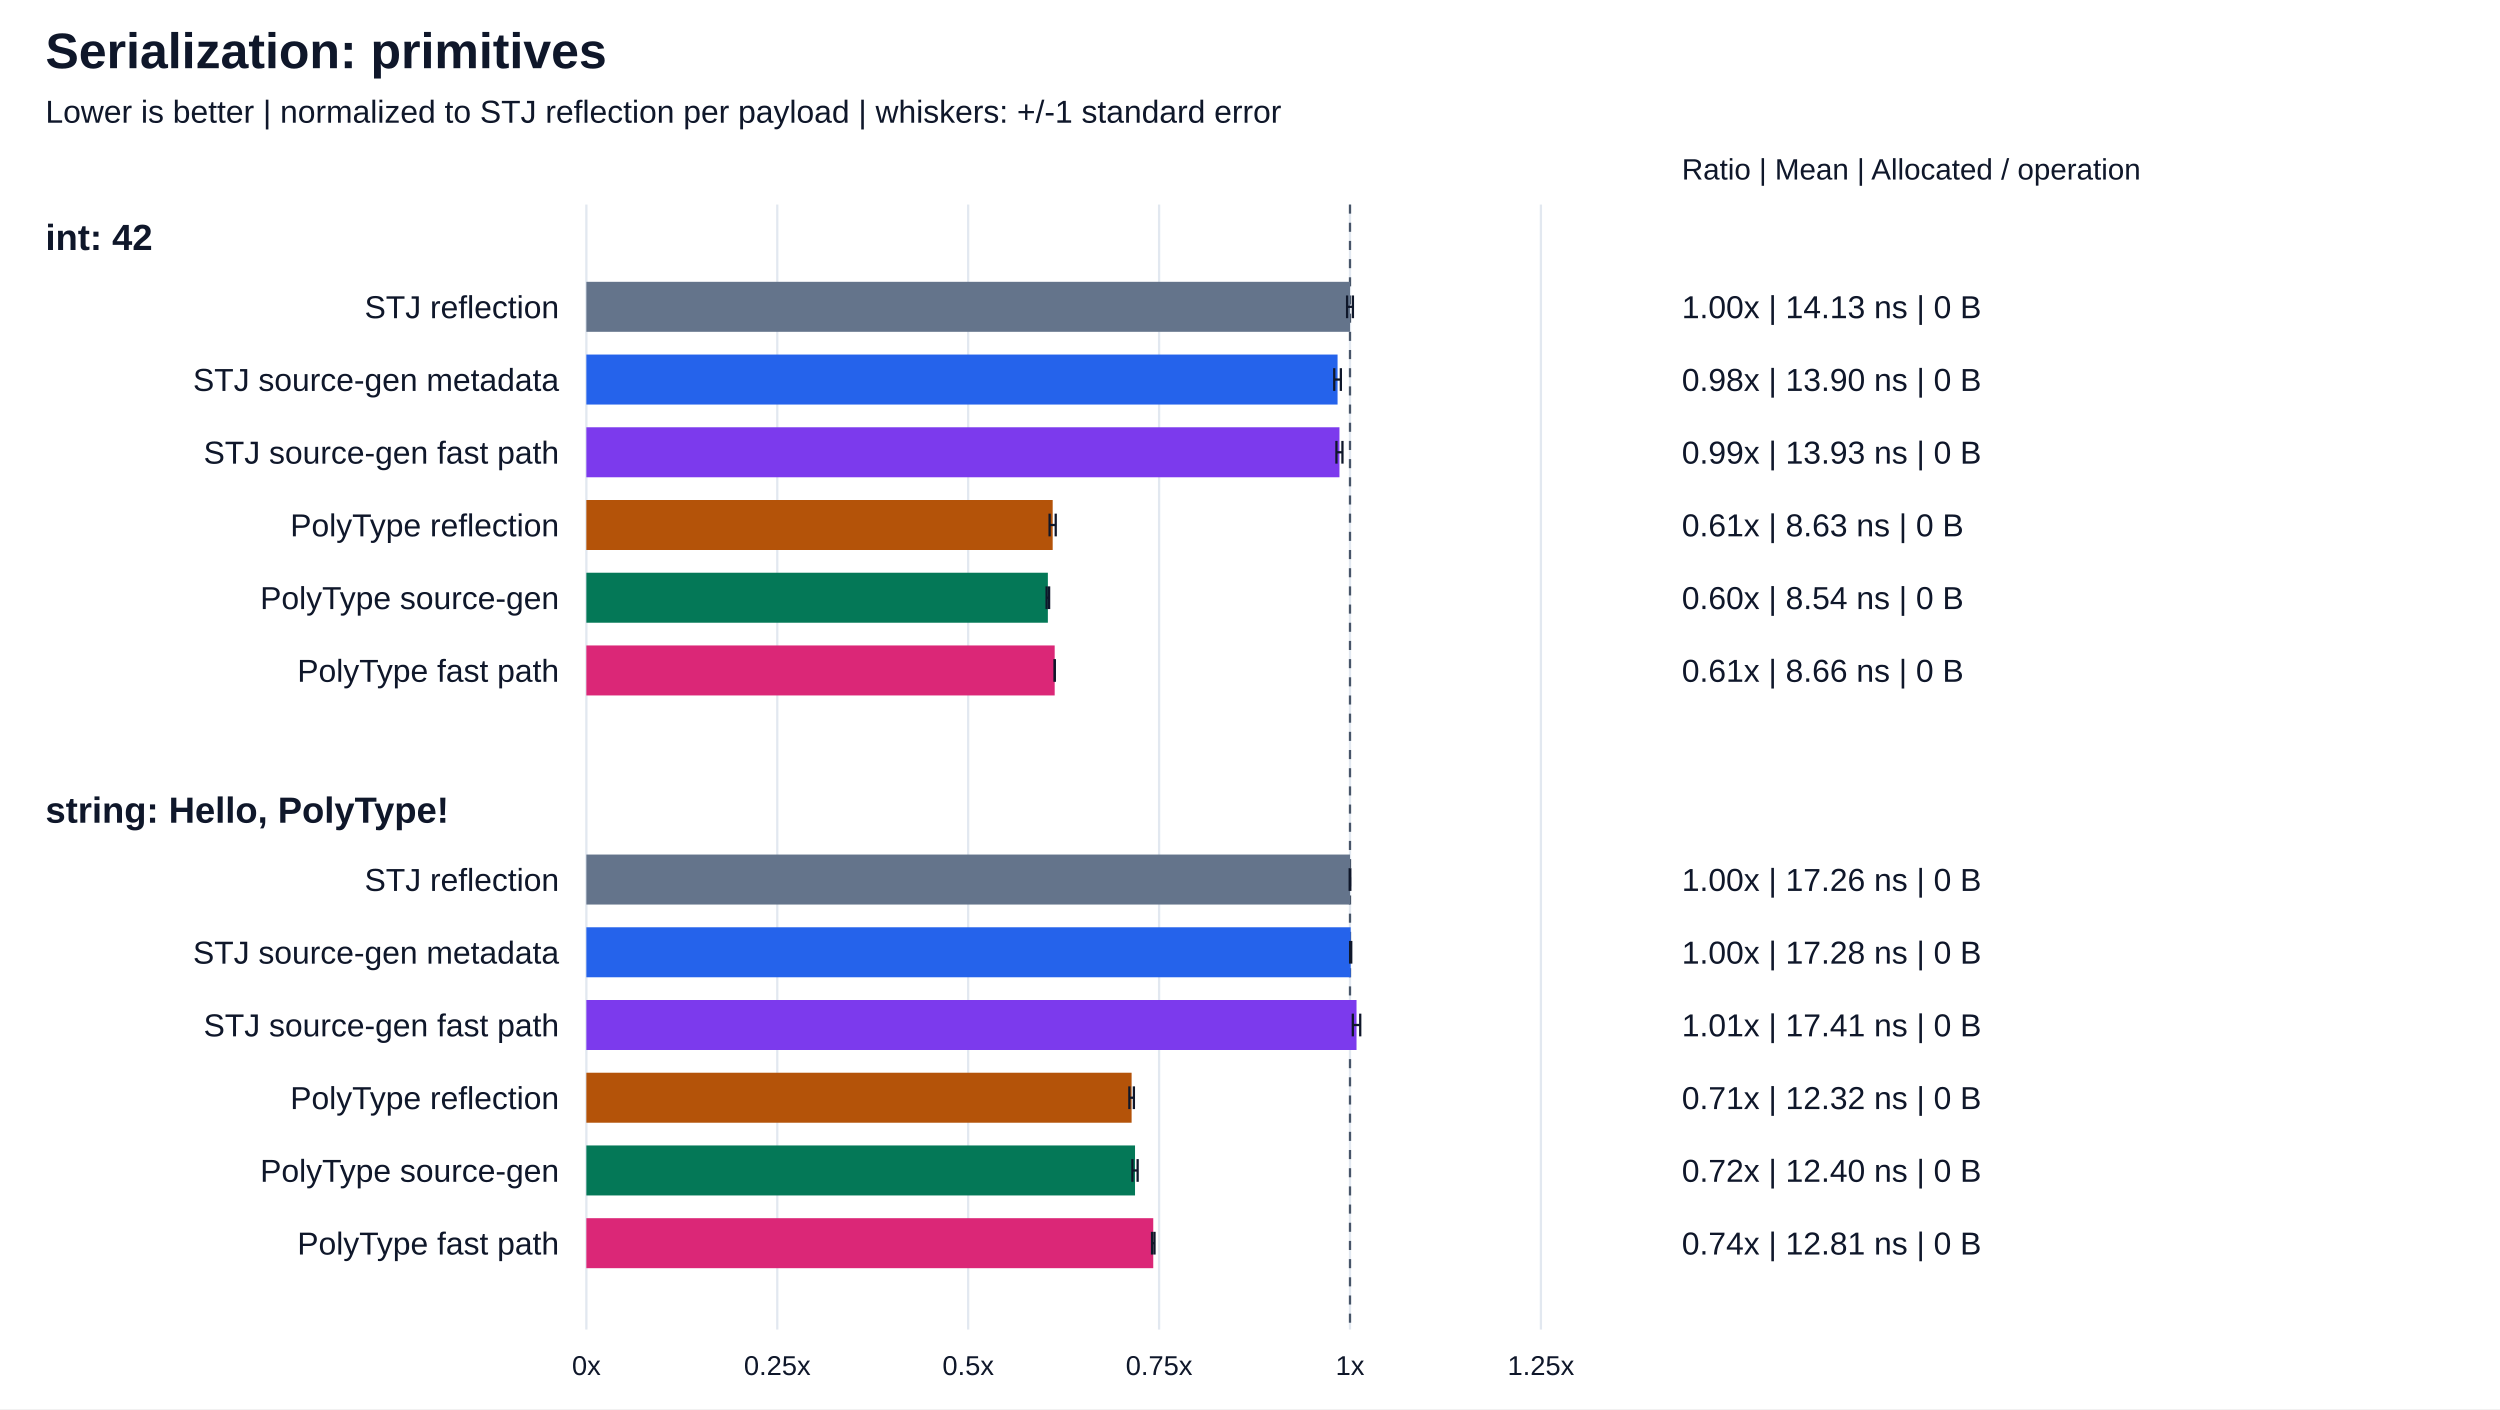
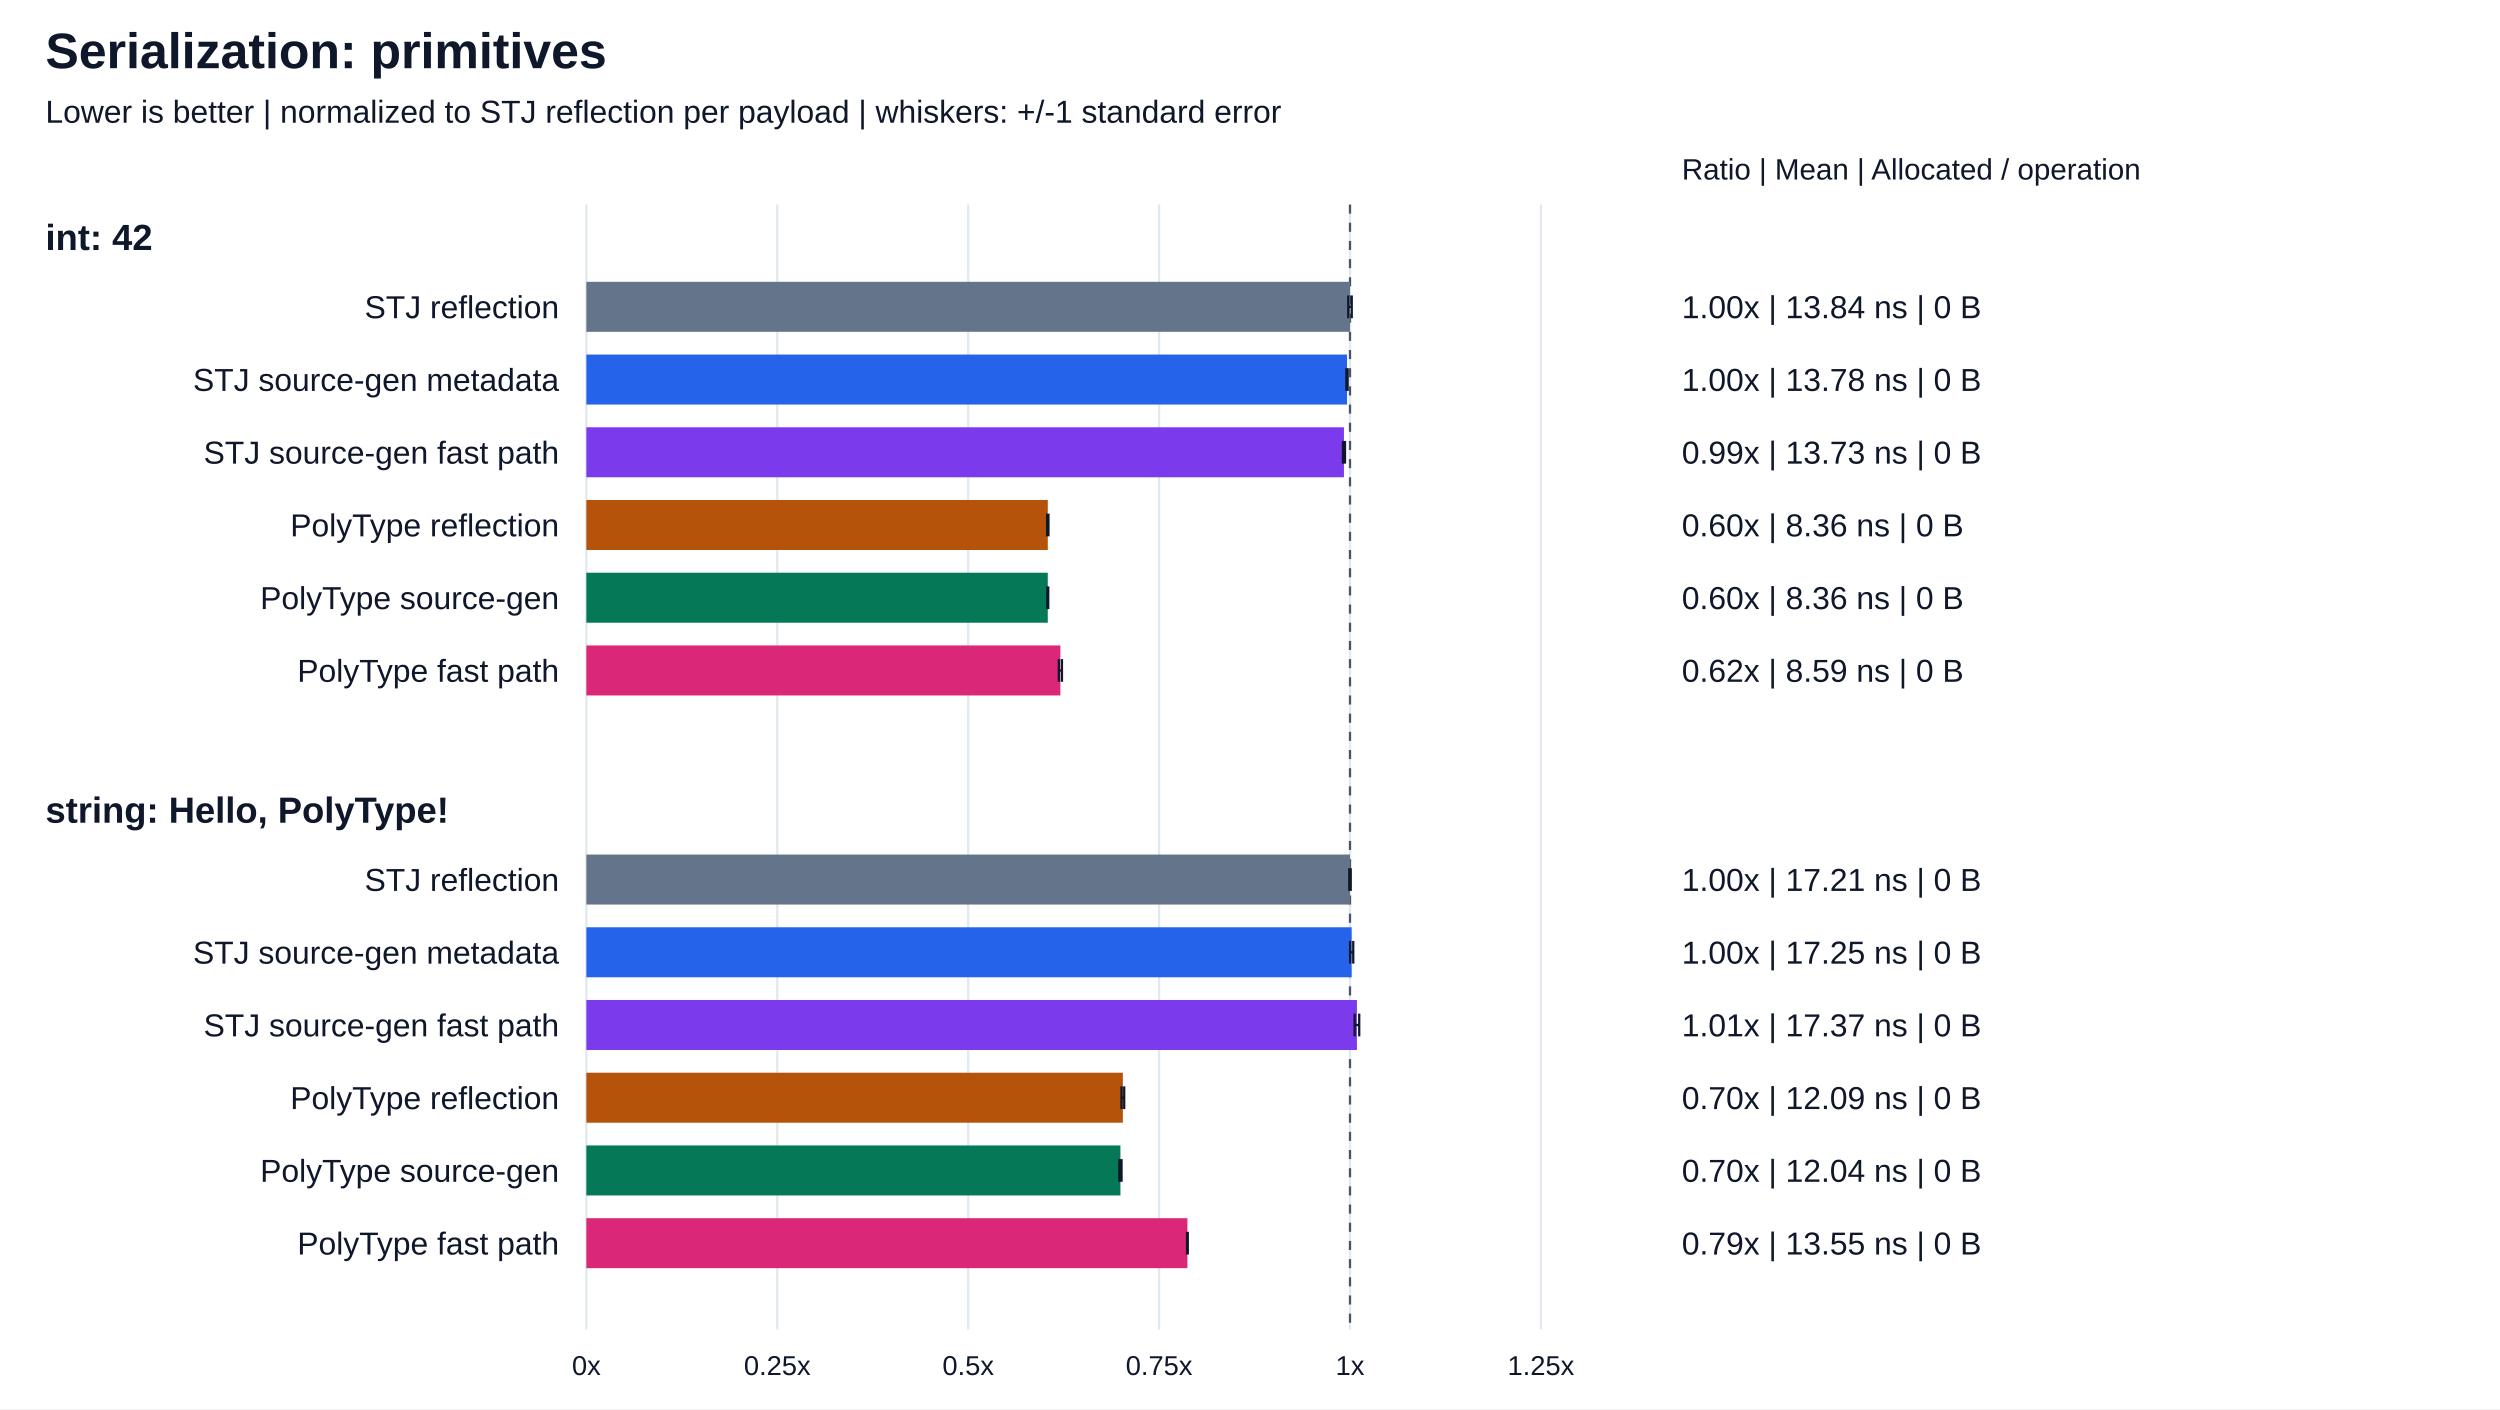
<svg xmlns="http://www.w3.org/2000/svg" width="1100" height="620" viewBox="0 0 1100 620" role="img" aria-labelledby="title desc">
  <rect width="100%" height="100%" fill="#ffffff" />
  <g font-family="Arial, sans-serif" font-size="14" fill="#0f172a">
    <text x="20" y="30" font-size="22" font-weight="bold">Serialization: primitives</text>
    <text x="20" y="54">Lower is better | normalized to STJ reflection per payload | whiskers: +/-1 standard error</text>
    <text x="740" y="79" font-size="13">Ratio | Mean | Allocated / operation</text>
    <line x1="258.00" y1="90" x2="258.00" y2="585" stroke="#e2e8f0" />
    <text x="258.00" y="605" text-anchor="middle" font-size="12">0x</text>
    <line x1="342.00" y1="90" x2="342.00" y2="585" stroke="#e2e8f0" />
    <text x="342.00" y="605" text-anchor="middle" font-size="12">0.25x</text>
    <line x1="426.00" y1="90" x2="426.00" y2="585" stroke="#e2e8f0" />
    <text x="426.00" y="605" text-anchor="middle" font-size="12">0.5x</text>
    <line x1="510.00" y1="90" x2="510.00" y2="585" stroke="#e2e8f0" />
    <text x="510.00" y="605" text-anchor="middle" font-size="12">0.75x</text>
    <line x1="594.00" y1="90" x2="594.00" y2="585" stroke="#e2e8f0" />
    <text x="594.00" y="605" text-anchor="middle" font-size="12">1x</text>
    <line x1="678.00" y1="90" x2="678.00" y2="585" stroke="#e2e8f0" />
    <text x="678.00" y="605" text-anchor="middle" font-size="12">1.25x</text>
    <line x1="594.00" y1="90" x2="594.00" y2="585" stroke="#475569" stroke-dasharray="4 4" />
    <text x="20" y="110" font-weight="bold" font-size="16">int: 42</text>
    <text x="246" y="140" text-anchor="end">STJ reflection</text>
    <rect x="258" y="124" width="336.00" height="22" fill="#64748b" />
-     <path d="M 592.72 135 H 595.28 M 592.72 130 V 140 M 595.28 130 V 140" stroke="#0f172a" fill="none" />
-     <text x="740" y="140">1.00x | 14.13 ns | 0 B</text>
+     <path d="M 593.23 135 H 594.77 M 593.23 130 V 140 M 594.77 130 V 140" stroke="#0f172a" fill="none" />
+     <text x="740" y="140">1.00x | 13.84 ns | 0 B</text>
    <text x="246" y="172" text-anchor="end">STJ source-gen metadata</text>
-     <rect x="258" y="156" width="330.53" height="22" fill="#2563eb" />
-     <path d="M 587.07 167 H 589.98 M 587.07 162 V 172 M 589.98 162 V 172" stroke="#0f172a" fill="none" />
-     <text x="740" y="172">0.98x | 13.90 ns | 0 B</text>
+     <rect x="258" y="156" width="334.70" height="22" fill="#2563eb" />
+     <path d="M 592.43 167 H 592.96 M 592.43 162 V 172 M 592.96 162 V 172" stroke="#0f172a" fill="none" />
+     <text x="740" y="172">1.00x | 13.78 ns | 0 B</text>
    <text x="246" y="204" text-anchor="end">STJ source-gen fast path</text>
-     <rect x="258" y="188" width="331.36" height="22" fill="#7c3aed" />
-     <path d="M 588.03 199 H 590.68 M 588.03 194 V 204 M 590.68 194 V 204" stroke="#0f172a" fill="none" />
-     <text x="740" y="204">0.99x | 13.93 ns | 0 B</text>
+     <rect x="258" y="188" width="333.34" height="22" fill="#7c3aed" />
+     <path d="M 590.88 199 H 591.80 M 590.88 194 V 204 M 591.80 194 V 204" stroke="#0f172a" fill="none" />
+     <text x="740" y="204">0.99x | 13.73 ns | 0 B</text>
    <text x="246" y="236" text-anchor="end">PolyType reflection</text>
-     <rect x="258" y="220" width="205.18" height="22" fill="#b45309" />
-     <path d="M 461.83 231 H 464.52 M 461.83 226 V 236 M 464.52 226 V 236" stroke="#0f172a" fill="none" />
-     <text x="740" y="236">0.61x | 8.63 ns | 0 B</text>
+     <rect x="258" y="220" width="203.03" height="22" fill="#b45309" />
+     <path d="M 460.73 231 H 461.32 M 460.73 226 V 236 M 461.32 226 V 236" stroke="#0f172a" fill="none" />
+     <text x="740" y="236">0.60x | 8.36 ns | 0 B</text>
    <text x="246" y="268" text-anchor="end">PolyType source-gen</text>
-     <rect x="258" y="252" width="203.06" height="22" fill="#047857" />
-     <path d="M 460.51 263 H 461.61 M 460.51 258 V 268 M 461.61 258 V 268" stroke="#0f172a" fill="none" />
-     <text x="740" y="268">0.60x | 8.54 ns | 0 B</text>
+     <rect x="258" y="252" width="203.02" height="22" fill="#047857" />
+     <path d="M 460.82 263 H 461.22 M 460.82 258 V 268 M 461.22 258 V 268" stroke="#0f172a" fill="none" />
+     <text x="740" y="268">0.60x | 8.36 ns | 0 B</text>
    <text x="246" y="300" text-anchor="end">PolyType fast path</text>
-     <rect x="258" y="284" width="206.06" height="22" fill="#db2777" />
-     <path d="M 463.99 295 H 464.13 M 463.99 290 V 300 M 464.13 290 V 300" stroke="#0f172a" fill="none" />
-     <text x="740" y="300">0.61x | 8.66 ns | 0 B</text>
+     <rect x="258" y="284" width="208.57" height="22" fill="#db2777" />
+     <path d="M 465.88 295 H 467.26 M 465.88 290 V 300 M 467.26 290 V 300" stroke="#0f172a" fill="none" />
+     <text x="740" y="300">0.62x | 8.59 ns | 0 B</text>
    <text x="20" y="362" font-weight="bold" font-size="16">string: Hello, PolyType!</text>
    <text x="246" y="392" text-anchor="end">STJ reflection</text>
    <rect x="258" y="376" width="336.00" height="22" fill="#64748b" />
-     <path d="M 593.87 387 H 594.13 M 593.87 382 V 392 M 594.13 382 V 392" stroke="#0f172a" fill="none" />
-     <text x="740" y="392">1.00x | 17.26 ns | 0 B</text>
+     <path d="M 593.68 387 H 594.32 M 593.68 382 V 392 M 594.32 382 V 392" stroke="#0f172a" fill="none" />
+     <text x="740" y="392">1.00x | 17.21 ns | 0 B</text>
    <text x="246" y="424" text-anchor="end">STJ source-gen metadata</text>
-     <rect x="258" y="408" width="336.30" height="22" fill="#2563eb" />
-     <path d="M 594.05 419 H 594.54 M 594.05 414 V 424 M 594.54 414 V 424" stroke="#0f172a" fill="none" />
-     <text x="740" y="424">1.00x | 17.28 ns | 0 B</text>
+     <rect x="258" y="408" width="336.73" height="22" fill="#2563eb" />
+     <path d="M 594.03 419 H 595.43 M 594.03 414 V 424 M 595.43 414 V 424" stroke="#0f172a" fill="none" />
+     <text x="740" y="424">1.00x | 17.25 ns | 0 B</text>
    <text x="246" y="456" text-anchor="end">STJ source-gen fast path</text>
-     <rect x="258" y="440" width="338.87" height="22" fill="#7c3aed" />
-     <path d="M 595.24 451 H 598.50 M 595.24 446 V 456 M 598.50 446 V 456" stroke="#0f172a" fill="none" />
-     <text x="740" y="456">1.01x | 17.41 ns | 0 B</text>
+     <rect x="258" y="440" width="339.05" height="22" fill="#7c3aed" />
+     <path d="M 596.04 451 H 598.06 M 596.04 446 V 456 M 598.06 446 V 456" stroke="#0f172a" fill="none" />
+     <text x="740" y="456">1.01x | 17.37 ns | 0 B</text>
    <text x="246" y="488" text-anchor="end">PolyType reflection</text>
-     <rect x="258" y="472" width="239.91" height="22" fill="#b45309" />
-     <path d="M 496.92 483 H 498.91 M 496.92 478 V 488 M 498.91 478 V 488" stroke="#0f172a" fill="none" />
-     <text x="740" y="488">0.71x | 12.32 ns | 0 B</text>
+     <rect x="258" y="472" width="236.06" height="22" fill="#b45309" />
+     <path d="M 493.46 483 H 494.65 M 493.46 478 V 488 M 494.65 478 V 488" stroke="#0f172a" fill="none" />
+     <text x="740" y="488">0.70x | 12.09 ns | 0 B</text>
    <text x="246" y="520" text-anchor="end">PolyType source-gen</text>
-     <rect x="258" y="504" width="241.41" height="22" fill="#047857" />
-     <path d="M 498.26 515 H 500.56 M 498.26 510 V 520 M 500.56 510 V 520" stroke="#0f172a" fill="none" />
-     <text x="740" y="520">0.72x | 12.40 ns | 0 B</text>
+     <rect x="258" y="504" width="234.99" height="22" fill="#047857" />
+     <path d="M 492.50 515 H 493.48 M 492.50 510 V 520 M 493.48 510 V 520" stroke="#0f172a" fill="none" />
+     <text x="740" y="520">0.70x | 12.04 ns | 0 B</text>
    <text x="246" y="552" text-anchor="end">PolyType fast path</text>
-     <rect x="258" y="536" width="249.43" height="22" fill="#db2777" />
-     <path d="M 506.89 547 H 507.98 M 506.89 542 V 552 M 507.98 542 V 552" stroke="#0f172a" fill="none" />
-     <text x="740" y="552">0.74x | 12.81 ns | 0 B</text>
+     <rect x="258" y="536" width="264.46" height="22" fill="#db2777" />
+     <path d="M 522.29 547 H 522.63 M 522.29 542 V 552 M 522.63 542 V 552" stroke="#0f172a" fill="none" />
+     <text x="740" y="552">0.79x | 13.55 ns | 0 B</text>
  </g>
</svg>
